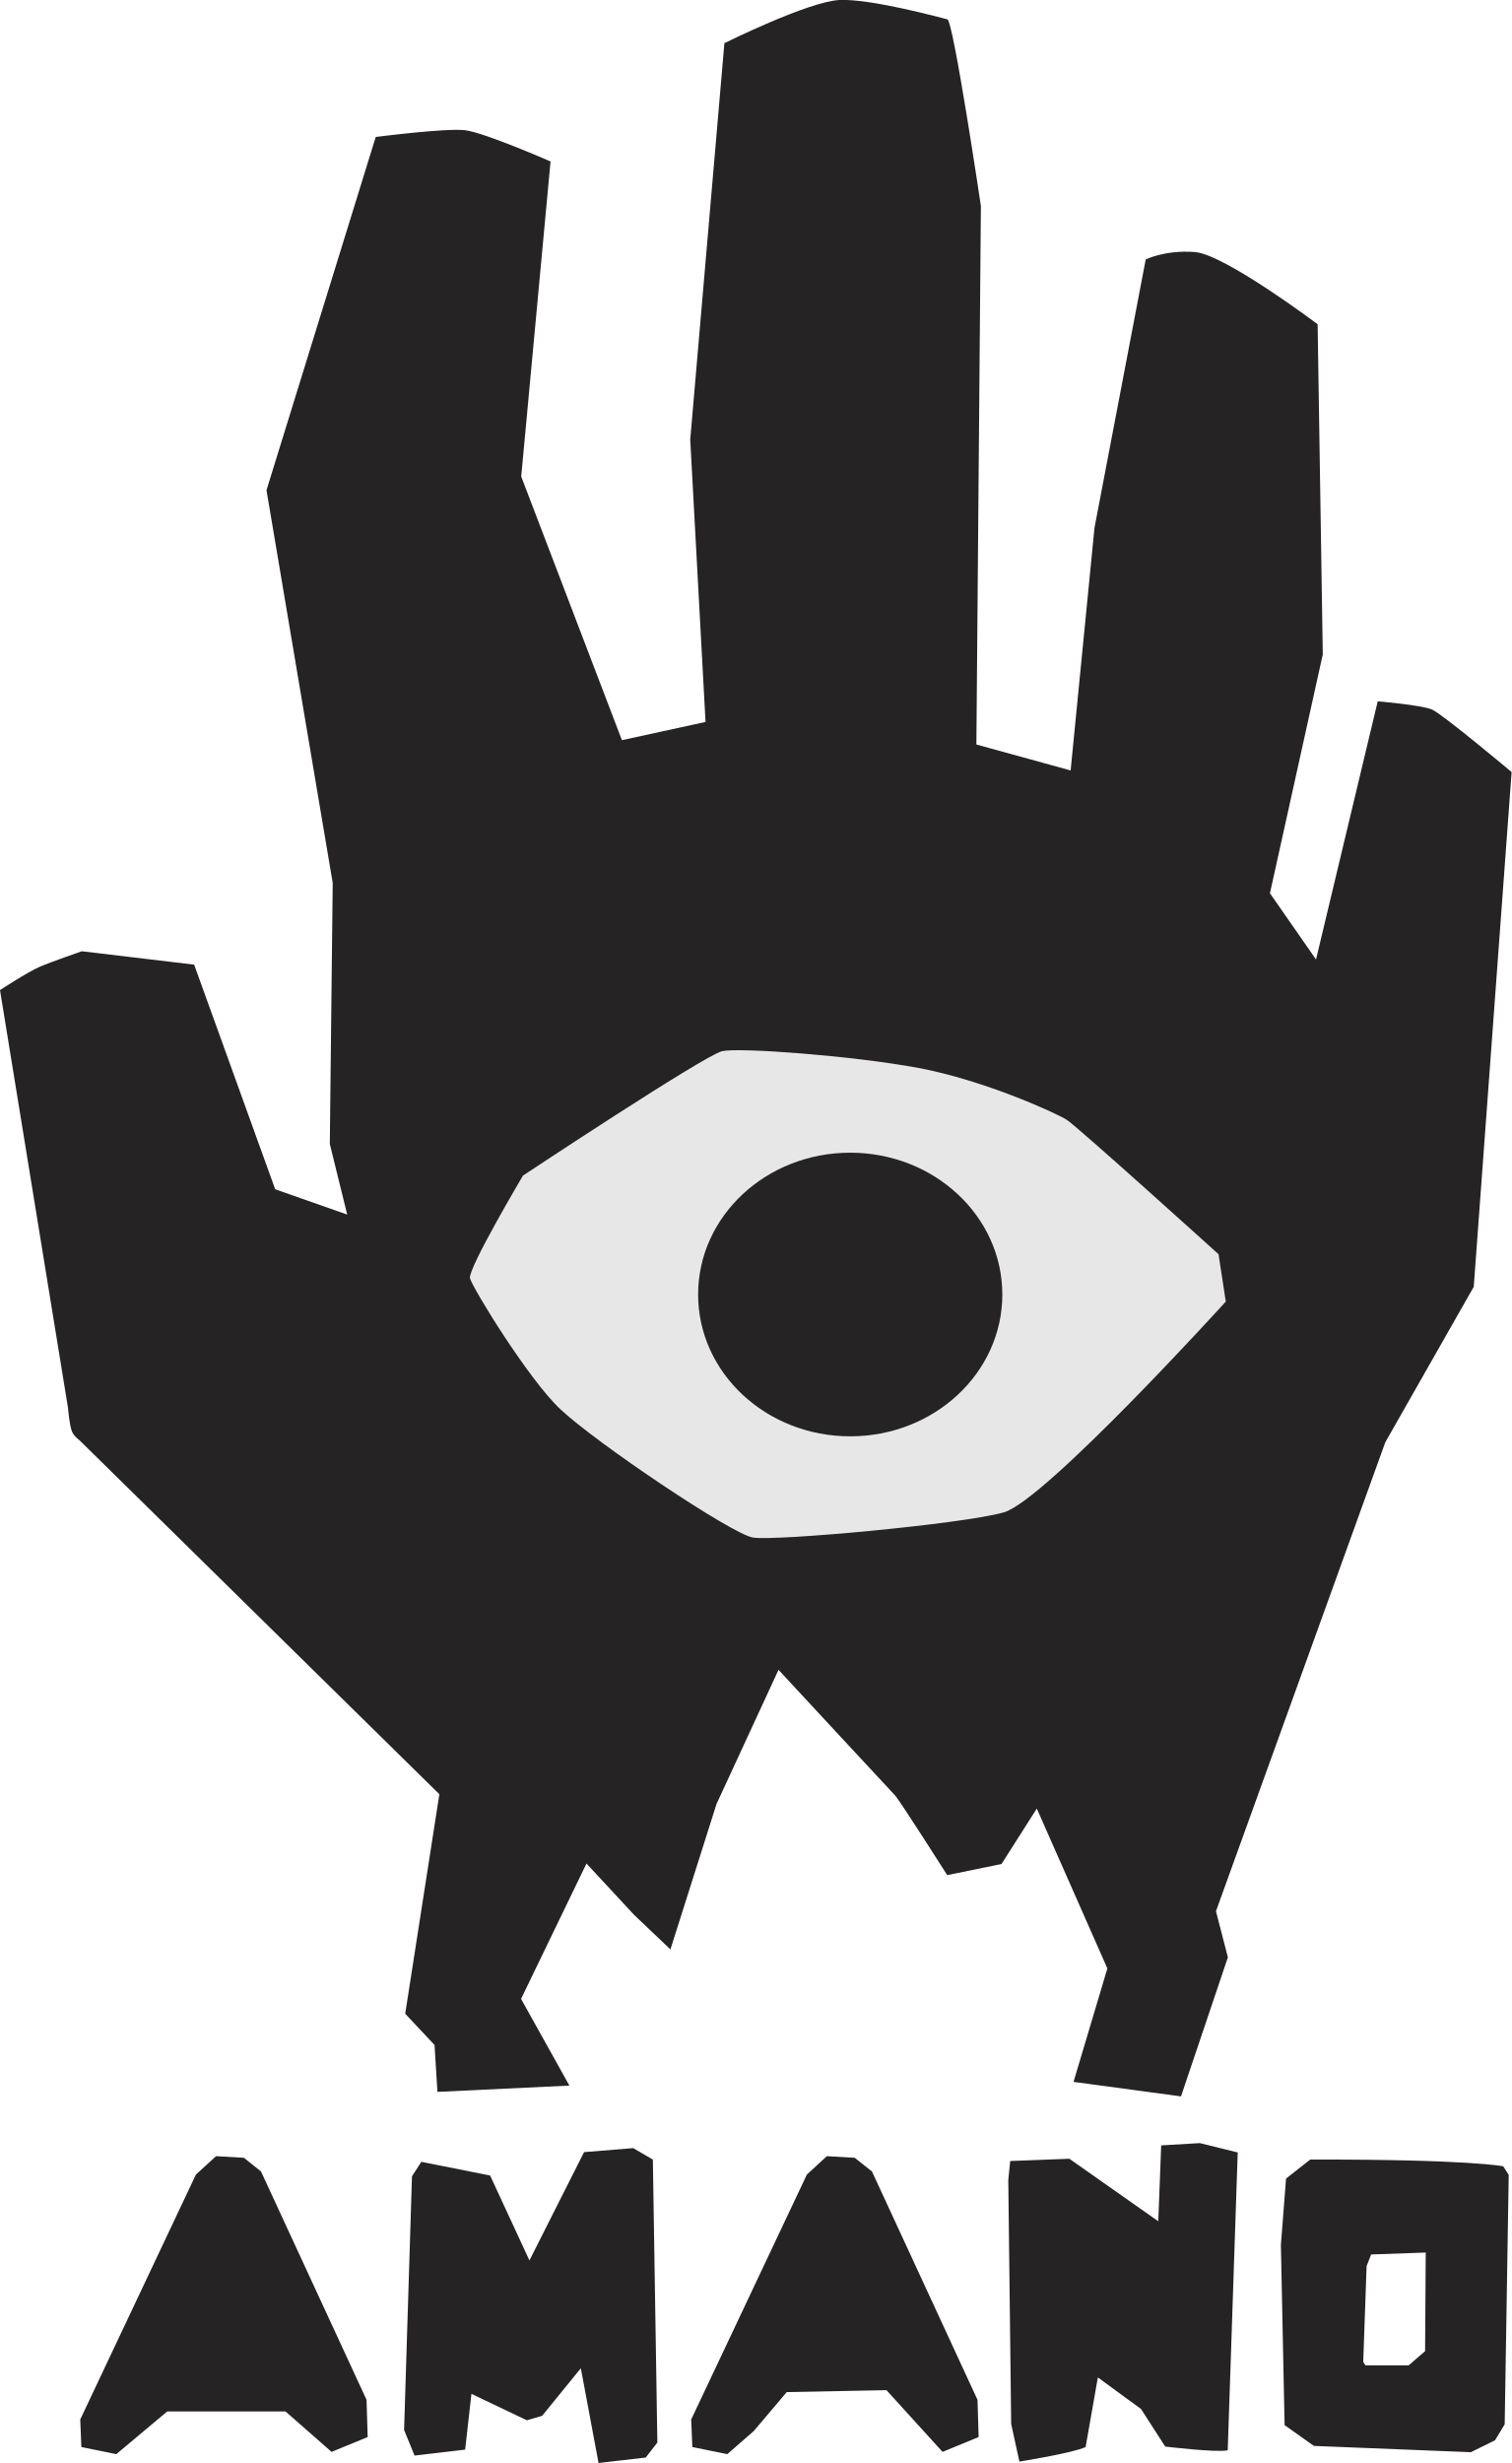
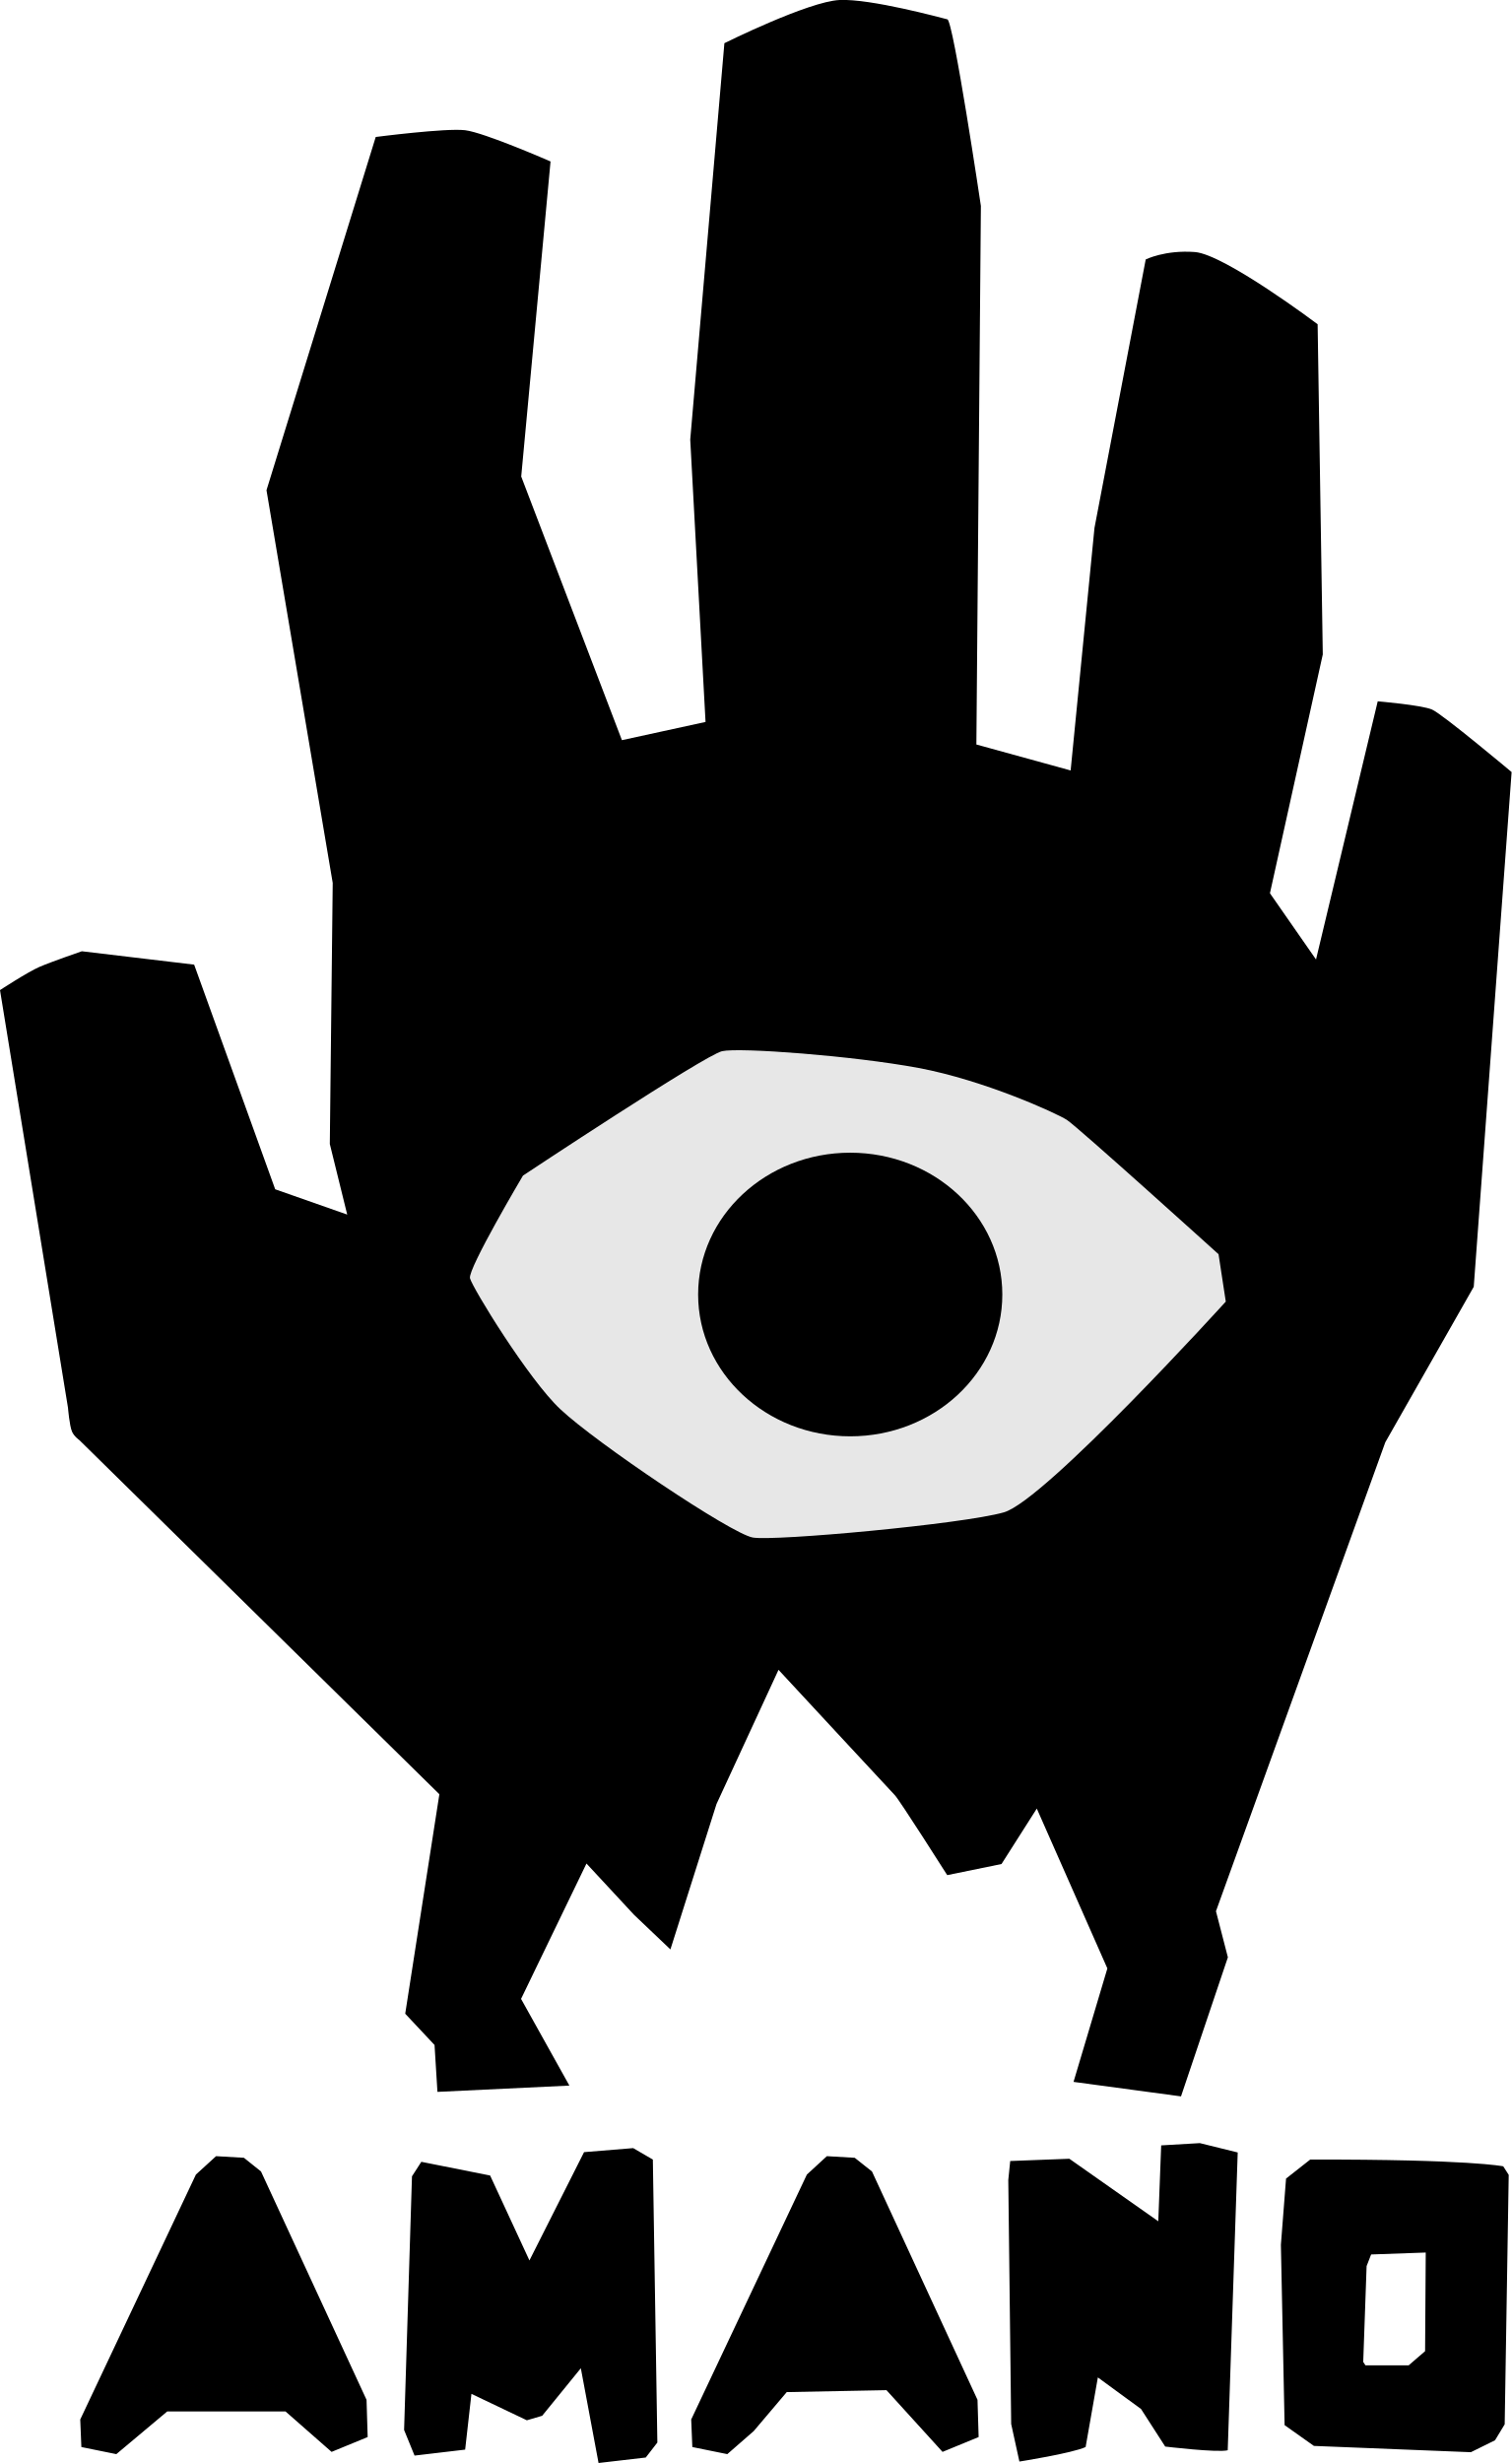
<svg xmlns="http://www.w3.org/2000/svg" version="1.1" id="Layer_3" x="0" y="0" viewBox="0 0 938.3 1528.4" xml:space="preserve">
-   <path fill="#252323" d="M215.5 753.7L170.8 738l-50.3-139.4-69.7-8.3s-18.9 6.5-26.3 9.7S0 614.4 0 614.4l42.2 259.2s.9 11.1 2.5 14.8c1.3 3 4.6 5.3 4.6 5.3l223.4 219.7-21.2 136.2 18.2 19.4 1.8 29.1 81.9-3.9-30-53.8 40.6-84 29.5 31.8 22.6 21.5 28.6-90.2 38.5-83.3s69.5 75 72.2 77.8c2.8 2.8 32.5 49.6 32.5 49.6l33.7-6.9 21.9-34.4 43.8 99.2-21 70.4 66.7 9 29.1-86.3-7.4-28.6 105.1-291 54.9-96.5 23.5-319.4s-42.9-36-49.4-38.8c-6.5-2.8-33.7-5.1-33.7-5.1l-38.3 160.2-28.6-41.1L821 406.1l-3.2-204.9s-57.7-43.4-76.2-44.8c-18.5-1.4-30.5 4.6-30.5 4.6l-31.8 166.6-14.8 150.5L606 462l2.8-334.2S591.7 12.9 588 12c-3.7-.9-47.5-12.9-66.9-12s-71.5 26.8-71.5 26.8l-21.2 246 9.5 175.2-51.9 11.3-62.5-163.6 18.2-195.5s-41.1-18-53.1-19.4c-12-1.4-55.4 4.2-55.4 4.2l-67.8 219.2 41.1 243.7-1.8 162 10.8 43.8z" />
+   <path fill="currentColor" d="M215.5 753.7L170.8 738l-50.3-139.4-69.7-8.3s-18.9 6.5-26.3 9.7S0 614.4 0 614.4l42.2 259.2s.9 11.1 2.5 14.8c1.3 3 4.6 5.3 4.6 5.3l223.4 219.7-21.2 136.2 18.2 19.4 1.8 29.1 81.9-3.9-30-53.8 40.6-84 29.5 31.8 22.6 21.5 28.6-90.2 38.5-83.3s69.5 75 72.2 77.8c2.8 2.8 32.5 49.6 32.5 49.6l33.7-6.9 21.9-34.4 43.8 99.2-21 70.4 66.7 9 29.1-86.3-7.4-28.6 105.1-291 54.9-96.5 23.5-319.4s-42.9-36-49.4-38.8c-6.5-2.8-33.7-5.1-33.7-5.1l-38.3 160.2-28.6-41.1L821 406.1l-3.2-204.9s-57.7-43.4-76.2-44.8c-18.5-1.4-30.5 4.6-30.5 4.6l-31.8 166.6-14.8 150.5L606 462l2.8-334.2S591.7 12.9 588 12c-3.7-.9-47.5-12.9-66.9-12s-71.5 26.8-71.5 26.8l-21.2 246 9.5 175.2-51.9 11.3-62.5-163.6 18.2-195.5s-41.1-18-53.1-19.4c-12-1.4-55.4 4.2-55.4 4.2l-67.8 219.2 41.1 243.7-1.8 162 10.8 43.8z" />
  <path d="M324.6 729.5s112.8-74.8 123.6-77.2c10.7-2.4 81 2.8 121.8 10.4s85.5 28 92.1 32.2c6.6 4.2 94.2 83.4 94.2 83.4l4.5 29.4S648.6 931.3 623 938.5c-25.6 7.3-142.3 18-155.8 15.6s-97.3-58.8-119.4-79.6c-19.7-18.4-54.7-75.5-56.1-81.3-1.4-5.9 32.9-63.7 32.9-63.7z" fill="#e7e7e7" />
-   <ellipse fill="#252323" cx="527.7" cy="803.3" rx="94.4" ry="88" />
+   <ellipse fill="currentColor" cx="527.7" cy="803.3" rx="94.4" ry="88" />
  <g>
-     <path fill="#252323" d="M134.1 1338l-12.5 11.4-71.8 152 .7 17.1 21.7 4.4 31.6-26.5h73.4l28.6 25.1 22.4-9.2-.7-23.1-65.5-141.7-10.6-8.5zM513.2 1338l-12.4 11.4-71.8 152 .7 17.1 21.7 4.4 16.4-14.3 20.5-24.2 61.9-1.2 34.8 38.3 22.4-9.2-.7-23.1-65.5-141.7-10.7-8.5zM261.5 1341.5l-5.8 9-4.9 157.4 6.5 15.9 31.4-3.7 3.9-34.6 34.4 16.4 9.5-2.8 24-29.5 11 58.8 29.3-3.4 7.2-9.3-2.8-175.6-12.2-7.1-30.5 2.5-33.9 67.2-24.4-52.7zM627 1341l-1.2 11.8 1.8 151.4 5.1 23.3s32.5-5.1 41.1-9l7.6-43.2 26.8 19.6 15 23.3s32.5 3.9 38.8 2.3l6.2-184.8-23.5-5.8-24 1.4-1.8 47.1-55.2-38.8-36.7 1.4zM933 1344.3s-20.3-4.4-119.8-4.2l-15 11.8-3.2 41.1 2.3 111.9 18.2 12.9 97.4 3.9 15-7.4 6-9.9 2.5-154.8-3.4-5.3zM884.5 1459l-10.2 8.8h-26.8l-1.4-2.1 2.1-59.5 2.8-7.2 33.9-1.2-.4 61.2z" />
+     <path fill="currentColor" d="M134.1 1338l-12.5 11.4-71.8 152 .7 17.1 21.7 4.4 31.6-26.5h73.4l28.6 25.1 22.4-9.2-.7-23.1-65.5-141.7-10.6-8.5zM513.2 1338l-12.4 11.4-71.8 152 .7 17.1 21.7 4.4 16.4-14.3 20.5-24.2 61.9-1.2 34.8 38.3 22.4-9.2-.7-23.1-65.5-141.7-10.7-8.5zM261.5 1341.5l-5.8 9-4.9 157.4 6.5 15.9 31.4-3.7 3.9-34.6 34.4 16.4 9.5-2.8 24-29.5 11 58.8 29.3-3.4 7.2-9.3-2.8-175.6-12.2-7.1-30.5 2.5-33.9 67.2-24.4-52.7zM627 1341l-1.2 11.8 1.8 151.4 5.1 23.3s32.5-5.1 41.1-9l7.6-43.2 26.8 19.6 15 23.3s32.5 3.9 38.8 2.3l6.2-184.8-23.5-5.8-24 1.4-1.8 47.1-55.2-38.8-36.7 1.4zM933 1344.3s-20.3-4.4-119.8-4.2l-15 11.8-3.2 41.1 2.3 111.9 18.2 12.9 97.4 3.9 15-7.4 6-9.9 2.5-154.8-3.4-5.3zM884.5 1459l-10.2 8.8h-26.8l-1.4-2.1 2.1-59.5 2.8-7.2 33.9-1.2-.4 61.2z" />
  </g>
</svg>
